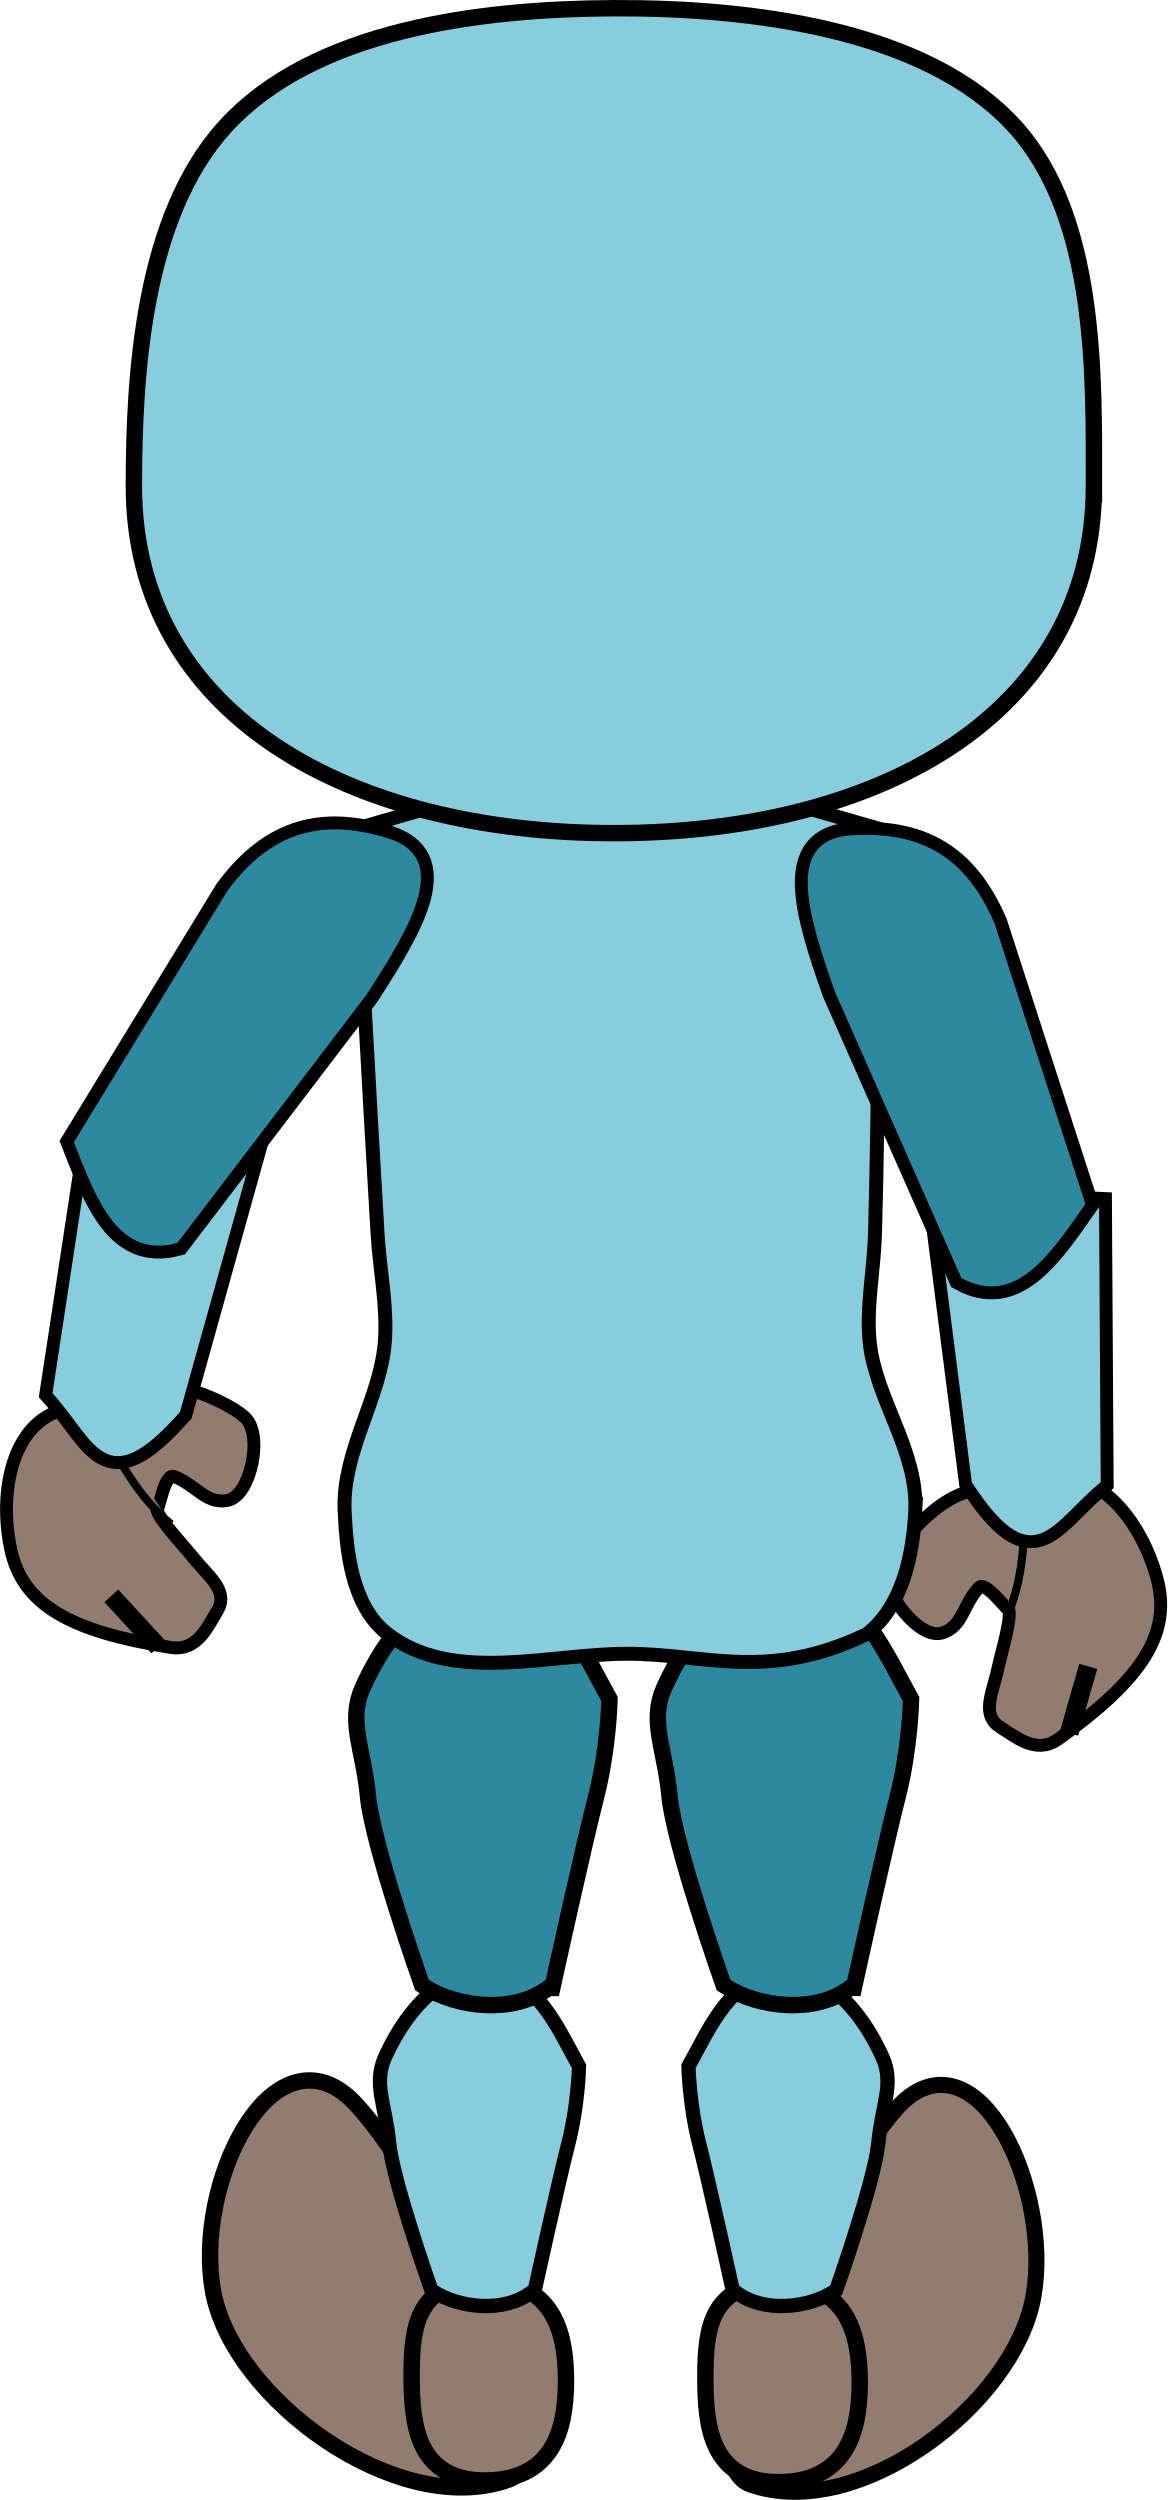
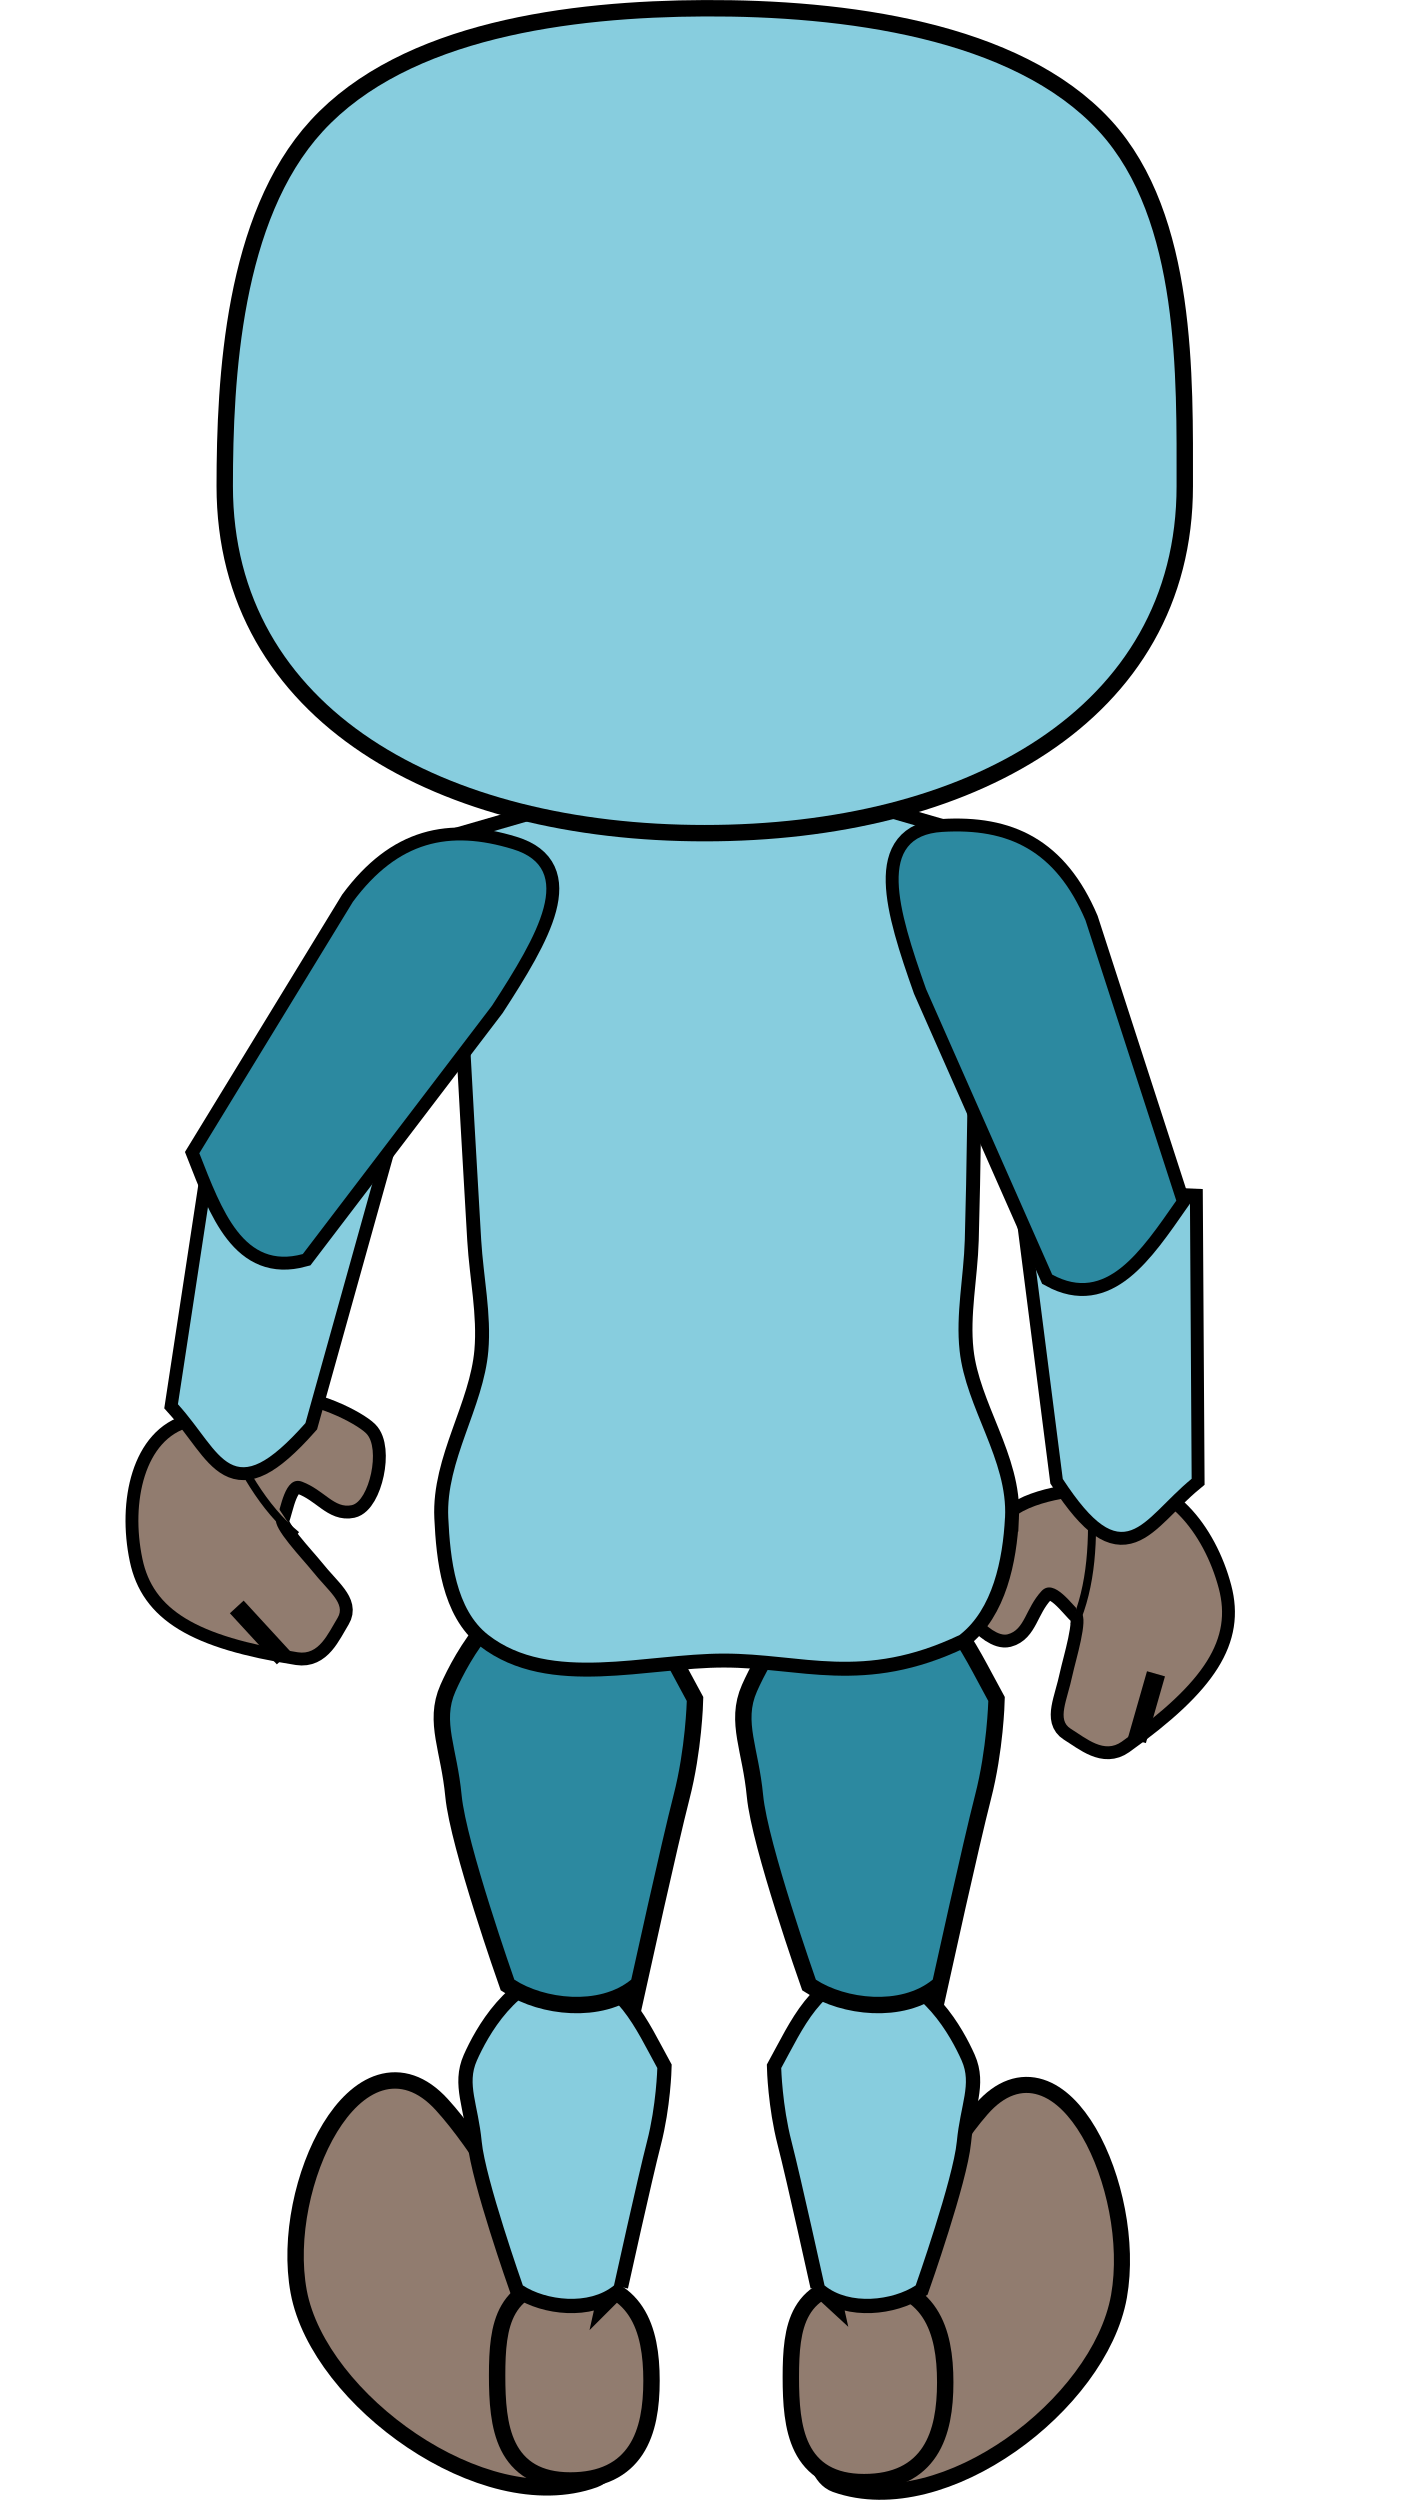
- <svg xmlns="http://www.w3.org/2000/svg" width="24.703mm" height="52.917mm" viewBox="0 0 24.703 52.917" version="1.1" id="svg8">
+ <svg xmlns="http://www.w3.org/2000/svg" width="30mm" height="52.917mm" viewBox="0 0 30 52.917" version="1.1" id="svg8">
  <defs id="defs2" />
-   <g id="layer1" transform="translate(-112.9976,-92.80692)">
-     <g id="g1557" transform="matrix(0.5614488,0,0,0.5614488,49.55524,40.70059)">
-       <path id="rect892-5-0-2-3-2-6-5-6-7" style="fill:#917c6f;fill-opacity:1;stroke:#000000;stroke-width:1.212;stroke-linecap:square;stroke-miterlimit:4;stroke-dasharray:none;stroke-opacity:1;paint-order:markers stroke fill" d="m 140.64,183.813 c 0,0 3.773,-8.33 6.366,-11.295 2.593,-2.965 5.346,2.911 4.655,6.808 -0.691,3.897 -6.403,8.236 -10.286,6.858 -0.78,-0.277 -0.735,-2.371 -0.735,-2.371 z" />
-       <path id="path2040-2-0" style="fill:#917c6f;fill-opacity:1;stroke:#000000;stroke-width:1.237;stroke-linecap:square;stroke-miterlimit:4;stroke-dasharray:none;stroke-opacity:1;paint-order:markers stroke fill" d="m 145.101,182.622 c 0,1.907 -0.529,3.453 -2.751,3.453 -2.223,0 -2.451,-1.74 -2.451,-3.647 0,-1.907 0.228,-3.258 2.451,-3.258 2.223,0 2.751,1.546 2.751,3.453 z" />
-       <path id="rect892-5-0-2-3-2-6-5-3-6" style="fill:#917c6f;fill-opacity:1;stroke:#000000;stroke-width:1.237;stroke-linecap:square;stroke-miterlimit:4;stroke-dasharray:none;stroke-opacity:1;paint-order:markers stroke fill" d="m 132.843,183.629 c 0,0 -3.939,-8.315 -6.646,-11.274 -2.707,-2.959 -5.581,2.905 -4.86,6.795 0.721,3.89 6.743,8.28 10.738,6.845 0.781,-0.28 0.767,-2.367 0.767,-2.367 z" />
-       <path id="path2040-0" style="fill:#917c6f;fill-opacity:1;stroke:#000000;stroke-width:1.237;stroke-linecap:square;stroke-miterlimit:4;stroke-dasharray:none;stroke-opacity:1;paint-order:markers stroke fill" d="m 134.027,182.559 c 0,1.907 -0.529,3.453 -2.751,3.453 -2.223,0 -2.451,-1.74 -2.451,-3.647 0,-1.907 0.228,-3.258 2.451,-3.258 2.223,0 2.751,1.546 2.751,3.453 z" />
-       <g id="g2021-6" style="fill:#917c6f;fill-opacity:1" transform="matrix(4.667022,0,0,4.667022,-111.9467,-24.36127)">
-         <g id="g1742-7-1-3-7" transform="rotate(5.900964,-170.5595,31.67654)" style="fill:#917c6f;fill-opacity:1">
-           <path id="path839-9-65-0-6-1-5" style="fill:#917c6f;fill-opacity:1;stroke:#000000;stroke-width:0.208;stroke-linecap:square;stroke-miterlimit:4;stroke-dasharray:none;stroke-opacity:1;paint-order:markers stroke fill" d="m 56.926,14.399 c 0.147,0.39 -0.024,0.756 -0.653,1.311 -0.13,0.114 -0.283,0.006 -0.421,-0.062 -0.121,-0.06 -0.052,-0.222 -0.03,-0.432 0.013,-0.12 0.083,-0.466 0.019,-0.506 -0.073,-0.047 -0.247,-0.265 -0.338,-0.143 -0.115,0.155 -0.101,0.325 -0.236,0.375 -0.135,0.05 -0.448,-0.261 -0.41,-0.427 0.025,-0.112 0.226,-0.463 0.478,-0.604 0.245,-0.137 0.593,-0.17 0.694,-0.203 0.358,-0.117 0.731,0.25 0.897,0.691 z" />
-           <path style="fill:#917c6f;fill-opacity:1;stroke:#000000;stroke-width:0.151;stroke-linecap:butt;stroke-linejoin:miter;stroke-miterlimit:4;stroke-dasharray:none;stroke-opacity:1" d="m 56.394,15.688 0.098,-0.552 v 0" id="path1529-9-7-5-3" />
-         </g>
-         <path style="fill:#917c6f;fill-opacity:1;stroke:#000000;stroke-width:0.065;stroke-linecap:butt;stroke-linejoin:miter;stroke-miterlimit:4;stroke-dasharray:none;stroke-opacity:1" d="m 56.329,38.174 c 0.142,-0.317 0.159,-0.696 0.135,-1.095" id="path1968-5" />
+   <g id="layer1" transform="translate(-229.7426,-92.80702)">
+     <g id="g2021" style="fill:#917c6f;fill-opacity:1" transform="matrix(2.620291,0,0,2.620291,104.8824,27.18017)">
+       <g id="g1742-7-1-3" transform="rotate(5.900964,-170.5595,31.67654)" style="fill:#917c6f;fill-opacity:1">
+         <path id="path839-9-65-0-6-1" style="fill:#917c6f;fill-opacity:1;stroke:#000000;stroke-width:0.208;stroke-linecap:square;stroke-miterlimit:4;stroke-dasharray:none;stroke-opacity:1;paint-order:markers stroke fill" d="m 56.926,14.399 c 0.147,0.39 -0.024,0.756 -0.653,1.311 -0.13,0.114 -0.283,0.006 -0.421,-0.062 -0.121,-0.06 -0.052,-0.222 -0.03,-0.432 0.013,-0.12 0.083,-0.466 0.019,-0.506 -0.073,-0.047 -0.247,-0.265 -0.338,-0.143 -0.115,0.155 -0.101,0.325 -0.236,0.375 -0.135,0.05 -0.448,-0.261 -0.41,-0.427 0.025,-0.112 0.226,-0.463 0.478,-0.604 0.245,-0.137 0.593,-0.17 0.694,-0.203 0.358,-0.117 0.731,0.25 0.897,0.691 z" />
+         <path style="fill:#917c6f;fill-opacity:1;stroke:#000000;stroke-width:0.151;stroke-linecap:butt;stroke-linejoin:miter;stroke-miterlimit:4;stroke-dasharray:none;stroke-opacity:1" d="m 56.394,15.688 0.098,-0.552 v 0" id="path1529-9-7-5" />
      </g>
-       <path id="rect892-5-3-9-1-7-2-7-1-3-4" style="fill:#87cdde;fill-opacity:1;stroke:#000000;stroke-width:0.973;stroke-linecap:square;stroke-miterlimit:4;stroke-dasharray:none;stroke-opacity:1;paint-order:markers stroke fill" d="m 154.432,138.227 0.063,10.457 c -1.92,1.589 -2.523,3.571 -4.859,0.007 l -1.371,-10.729 z" />
-       <g id="g2015-6" transform="matrix(4.172614,-2.090545,2.090545,4.172614,-146.7164,86.79609)" style="fill:#917c6f;fill-opacity:1">
+       <path style="fill:#917c6f;fill-opacity:1;stroke:#000000;stroke-width:0.065;stroke-linecap:butt;stroke-linejoin:miter;stroke-miterlimit:4;stroke-dasharray:none;stroke-opacity:1" d="m 56.329,38.174 c 0.142,-0.317 0.159,-0.696 0.135,-1.095" id="path1968" />
+     </g>
+     <g id="g889" transform="translate(-0.3094194)">
+       <path id="rect892-5-0-2-3-2-6-5-6-7" style="fill:#917c6f;fill-opacity:1;stroke:#000000;stroke-width:0.68;stroke-linecap:square;stroke-miterlimit:4;stroke-dasharray:none;stroke-opacity:1;paint-order:markers stroke fill" d="m 247.382,143.902 c 0,0 2.119,-4.677 3.574,-6.341 1.456,-1.665 3.002,1.634 2.614,3.822 -0.388,2.188 -3.595,4.624 -5.775,3.85 -0.438,-0.155 -0.413,-1.331 -0.413,-1.331 z" />
+       <path id="path2040-2-0" style="fill:#917c6f;fill-opacity:1;stroke:#000000;stroke-width:0.694;stroke-linecap:square;stroke-miterlimit:4;stroke-dasharray:none;stroke-opacity:1;paint-order:markers stroke fill" d="m 249.886,143.233 c 0,1.071 -0.297,1.939 -1.545,1.939 -1.248,0 -1.376,-0.977 -1.376,-2.048 0,-1.071 0.128,-1.829 1.376,-1.829 1.248,0 1.545,0.868 1.545,1.939 z" />
+       <path id="rect892-5-0-2-3-2-6-5-3-6" style="fill:#917c6f;fill-opacity:1;stroke:#000000;stroke-width:0.694;stroke-linecap:square;stroke-miterlimit:4;stroke-dasharray:none;stroke-opacity:1;paint-order:markers stroke fill" d="m 243.004,143.799 c 0,0 -2.212,-4.668 -3.731,-6.33 -1.52,-1.661 -3.133,1.631 -2.728,3.815 0.405,2.184 3.786,4.649 6.029,3.843 0.438,-0.157 0.431,-1.329 0.431,-1.329 z" />
+       <path id="path2040-0" style="fill:#917c6f;fill-opacity:1;stroke:#000000;stroke-width:0.694;stroke-linecap:square;stroke-miterlimit:4;stroke-dasharray:none;stroke-opacity:1;paint-order:markers stroke fill" d="m 243.669,143.198 c 0,1.071 -0.297,1.939 -1.545,1.939 -1.248,0 -1.376,-0.977 -1.376,-2.048 0,-1.071 0.128,-1.829 1.376,-1.829 1.248,0 1.545,0.868 1.545,1.939 z" />
+       <path id="rect875-9-1-1" style="fill:#87cdde;fill-opacity:1;stroke:#000000;stroke-width:0.605;stroke-linecap:square;stroke-miterlimit:4;stroke-dasharray:none;stroke-opacity:1;paint-order:markers stroke fill" d="m 243.048,141.183 c 0,0 0.502,-2.281 0.699,-3.047 0.198,-0.766 0.218,-1.555 0.218,-1.555 -0.466,-0.847 -0.854,-1.791 -1.888,-1.918 -1.084,0.095 -1.709,1.26 -1.931,1.759 -0.222,0.499 0.026,0.925 0.102,1.713 0.075,0.788 0.871,3.047 0.871,3.047 0.484,0.318 1.398,0.436 1.93,0 z" />
+       <path id="rect875-9-1-1-5" style="fill:#2c89a0;fill-opacity:1;stroke:#000000;stroke-width:0.694;stroke-linecap:square;stroke-miterlimit:4;stroke-dasharray:none;stroke-opacity:1;paint-order:markers stroke fill" d="m 243.413,134.711 c 0,0 0.643,-2.924 0.896,-3.906 0.254,-0.982 0.28,-1.993 0.28,-1.993 -0.597,-1.085 -1.094,-2.296 -2.421,-2.458 -1.389,0.121 -2.19,1.615 -2.475,2.254 -0.285,0.639 0.034,1.186 0.13,2.196 0.096,1.01 1.116,3.906 1.116,3.906 0.62,0.407 1.792,0.559 2.473,0 z" />
+       <path id="rect875-9-1-1-1" style="fill:#87cdde;fill-opacity:1;stroke:#000000;stroke-width:0.605;stroke-linecap:square;stroke-miterlimit:4;stroke-dasharray:none;stroke-opacity:1;paint-order:markers stroke fill" d="m 247.505,141.183 c 0,0 -0.502,-2.281 -0.699,-3.047 -0.198,-0.766 -0.218,-1.555 -0.218,-1.555 0.466,-0.847 0.854,-1.791 1.888,-1.918 1.084,0.095 1.709,1.26 1.931,1.759 0.222,0.499 -0.026,0.925 -0.102,1.713 -0.075,0.788 -0.871,3.047 -0.871,3.047 -0.484,0.318 -1.398,0.436 -1.93,0 z" />
+       <path id="rect875-9-1-1-5-9" style="fill:#2c89a0;fill-opacity:1;stroke:#000000;stroke-width:0.694;stroke-linecap:square;stroke-miterlimit:4;stroke-dasharray:none;stroke-opacity:1;paint-order:markers stroke fill" d="m 249.795,134.711 c 0,0 0.643,-2.924 0.896,-3.906 0.254,-0.982 0.28,-1.993 0.28,-1.993 -0.597,-1.085 -1.094,-2.296 -2.421,-2.458 -1.389,0.121 -2.19,1.615 -2.475,2.254 -0.285,0.639 0.034,1.186 0.13,2.196 0.096,1.01 1.116,3.906 1.116,3.906 0.62,0.407 1.792,0.559 2.473,0 z" />
+     </g>
+     <path id="rect856-1-3-8-6-8-8" style="fill:#87cdde;fill-opacity:1;stroke:#000000;stroke-width:0.591;stroke-linecap:square;stroke-miterlimit:4;stroke-dasharray:none;stroke-opacity:1;paint-order:markers stroke fill" d="m 251.015,124.93 c -0.046,0.887 -0.259,1.942 -0.961,2.485 -2.052,0.978 -3.321,0.393 -4.989,0.393 -1.667,-4e-5 -3.669,0.63 -4.986,-0.393 -0.691,-0.537 -0.807,-1.611 -0.848,-2.485 -0.056,-1.208 0.744,-2.323 0.848,-3.527 0.067,-0.781 -0.104,-1.565 -0.151,-2.348 -0.169,-2.814 -0.47,-8.443 -0.47,-8.443 l 4.313,-1.248 h 2.182 l 4.313,1.248 c 0,0 -0.02,5.63 -0.102,8.443 -0.023,0.783 -0.195,1.569 -0.109,2.348 0.133,1.211 1.024,2.31 0.961,3.527 z" />
+     <path id="rect892-5-3-9-1-7-2-7-1-3-4-0" style="fill:#87cdde;fill-opacity:1;stroke:#000000;stroke-width:0.546;stroke-linecap:square;stroke-miterlimit:4;stroke-dasharray:none;stroke-opacity:1;paint-order:markers stroke fill" d="m 254.93,118.237 0.036,5.871 c -1.078,0.892 -1.417,2.005 -2.728,0.004 l -0.77,-6.024 z" />
+     <path id="rect892-5-3-9-1-7-2-77-6-8-4" style="fill:#2c89a0;fill-opacity:1;stroke:#000000;stroke-width:0.547;stroke-linecap:square;stroke-miterlimit:4;stroke-dasharray:none;stroke-opacity:1;paint-order:markers stroke fill" d="m 254.641,118.221 c -0.748,1.072 -1.486,2.188 -2.627,1.565 l -2.67,-6.045 c -0.6,-1.694 -1.061,-3.239 0.343,-3.325 1.404,-0.086 2.401,0.393 3.032,1.871 z" />
+     <path id="path833-8" style="fill:#87cdde;fill-opacity:1;stroke:#000000;stroke-width:0.694;stroke-linecap:square;stroke-miterlimit:4;stroke-dasharray:none;stroke-opacity:1;paint-order:markers stroke fill" d="m 254.647,103.097 c 0,4.726 -4.471,7.172 -9.987,7.172 -5.516,10e-6 -9.987,-2.446 -9.987,-7.172 0,-2.296 0.182,-5.633 1.899,-7.506 1.818,-1.983 5.257,-2.424 8.088,-2.436 2.913,-0.012 6.528,0.448 8.347,2.436 1.713,1.872 1.64,5.214 1.64,7.506 z" />
+     <g id="g864" transform="translate(0.5357724,0.234322)">
+       <g id="g2015-6" transform="matrix(2.342709,-1.173734,1.173734,2.342709,86.04565,89.43224)" style="fill:#917c6f;fill-opacity:1">
        <g id="g1742-7-1-1-2" transform="matrix(-0.9947011,0.1028093,0.1028093,0.9947011,98.84265,17.14372)" style="fill:#917c6f;fill-opacity:1">
          <path id="path839-9-65-0-6-1-7-9" style="fill:#917c6f;fill-opacity:1;stroke:#000000;stroke-width:0.208;stroke-linecap:square;stroke-miterlimit:4;stroke-dasharray:none;stroke-opacity:1;paint-order:markers stroke fill" d="m 56.926,14.399 c 0.147,0.39 -0.024,0.756 -0.653,1.311 -0.13,0.114 -0.283,0.006 -0.421,-0.062 -0.121,-0.06 -0.052,-0.222 -0.03,-0.432 0.013,-0.12 0.083,-0.466 0.019,-0.506 -0.073,-0.047 -0.247,-0.265 -0.338,-0.143 -0.115,0.155 -0.101,0.325 -0.236,0.375 -0.135,0.05 -0.448,-0.261 -0.41,-0.427 0.025,-0.112 0.226,-0.463 0.478,-0.604 0.245,-0.137 0.593,-0.17 0.694,-0.203 0.358,-0.117 0.731,0.25 0.897,0.691 z" />
          <path style="fill:#917c6f;fill-opacity:1;stroke:#000000;stroke-width:0.151;stroke-linecap:butt;stroke-linejoin:miter;stroke-miterlimit:4;stroke-dasharray:none;stroke-opacity:1" d="m 56.394,15.688 0.098,-0.552 v 0" id="path1529-9-7-5-5-1" />
        </g>
        <path style="fill:#917c6f;fill-opacity:1;stroke:#000000;stroke-width:0.065;stroke-linecap:butt;stroke-linejoin:miter;stroke-miterlimit:4;stroke-dasharray:none;stroke-opacity:1" d="M 44.897,37.706 C 44.755,37.389 44.738,37.01 44.762,36.611" id="path1968-9-2" />
      </g>
-       <path id="rect892-5-3-9-1-7-2-7-1-3-4-6-93" style="fill:#87cdde;fill-opacity:1;stroke:#000000;stroke-width:0.973;stroke-linecap:square;stroke-miterlimit:4;stroke-dasharray:none;stroke-opacity:1;paint-order:markers stroke fill" d="m 116.551,134.992 -1.575,10.338 c 1.67,1.85 1.98,3.899 4.807,0.71 l 2.908,-10.418 z" />
-       <path id="rect875-9-1-1" style="fill:#87cdde;fill-opacity:1;stroke:#000000;stroke-width:1.077;stroke-linecap:square;stroke-miterlimit:4;stroke-dasharray:none;stroke-opacity:1;paint-order:markers stroke fill" d="m 132.921,178.969 c 0,0 0.893,-4.063 1.245,-5.427 0.352,-1.364 0.389,-2.769 0.389,-2.769 -0.829,-1.508 -1.52,-3.19 -3.363,-3.416 -1.93,0.168 -3.043,2.244 -3.44,3.133 -0.396,0.888 0.047,1.648 0.181,3.052 0.133,1.404 1.551,5.427 1.551,5.427 0.862,0.566 2.491,0.777 3.437,0 z" />
-       <path id="rect875-9-1-1-5" style="fill:#2c89a0;fill-opacity:1;stroke:#000000;stroke-width:1.237;stroke-linecap:square;stroke-miterlimit:4;stroke-dasharray:none;stroke-opacity:1;paint-order:markers stroke fill" d="m 133.571,167.443 c 0,0 1.145,-5.208 1.596,-6.956 0.452,-1.748 0.498,-3.549 0.498,-3.549 -1.063,-1.933 -1.949,-4.089 -4.311,-4.378 -2.474,0.216 -3.901,2.877 -4.409,4.015 -0.508,1.139 0.06,2.112 0.232,3.912 0.171,1.799 1.988,6.956 1.988,6.956 1.104,0.725 3.193,0.996 4.405,0 z" />
-       <path id="rect875-9-1-1-1" style="fill:#87cdde;fill-opacity:1;stroke:#000000;stroke-width:1.077;stroke-linecap:square;stroke-miterlimit:4;stroke-dasharray:none;stroke-opacity:1;paint-order:markers stroke fill" d="m 140.859,178.969 c 0,0 -0.893,-4.063 -1.245,-5.427 -0.352,-1.364 -0.389,-2.769 -0.389,-2.769 0.829,-1.508 1.52,-3.19 3.363,-3.416 1.93,0.168 3.044,2.244 3.44,3.133 0.396,0.888 -0.047,1.648 -0.181,3.052 -0.133,1.404 -1.551,5.427 -1.551,5.427 -0.862,0.566 -2.491,0.777 -3.437,0 z" />
-       <path id="rect875-9-1-1-5-9" style="fill:#2c89a0;fill-opacity:1;stroke:#000000;stroke-width:1.237;stroke-linecap:square;stroke-miterlimit:4;stroke-dasharray:none;stroke-opacity:1;paint-order:markers stroke fill" d="m 144.939,167.443 c 0,0 1.145,-5.208 1.596,-6.956 0.452,-1.748 0.498,-3.549 0.498,-3.549 -1.063,-1.933 -1.949,-4.089 -4.311,-4.378 -2.474,0.216 -3.901,2.877 -4.409,4.015 -0.508,1.139 0.06,2.112 0.232,3.912 0.171,1.799 1.988,6.956 1.988,6.956 1.104,0.725 3.193,0.996 4.405,0 z" />
-       <path id="rect856-1-3-8-6-8" style="fill:#87cdde;fill-opacity:1;stroke:#000000;stroke-width:1.053;stroke-linecap:square;stroke-miterlimit:4;stroke-dasharray:none;stroke-opacity:1;paint-order:markers stroke fill" d="m 147.241,149.764 c -0.081,1.58 -0.461,3.458 -1.712,4.427 -3.654,1.743 -5.915,0.7 -8.886,0.7 -2.969,-7e-5 -6.535,1.121 -8.88,-0.7 -1.231,-0.956 -1.438,-2.869 -1.51,-4.427 -0.1,-2.152 1.325,-4.137 1.51,-6.283 0.12,-1.392 -0.185,-2.788 -0.269,-4.182 -0.301,-5.012 -0.838,-15.038 -0.838,-15.038 l 7.681,-2.222 h 3.887 l 7.681,2.222 c 0,0 -0.035,10.027 -0.182,15.038 -0.041,1.395 -0.347,2.795 -0.195,4.182 0.238,2.158 1.823,4.115 1.712,6.283 z" />
-       <path id="rect892-5-3-9-1-7-2-77-6-8" style="fill:#2c89a0;fill-opacity:1;stroke:#000000;stroke-width:0.975;stroke-linecap:square;stroke-miterlimit:4;stroke-dasharray:none;stroke-opacity:1;paint-order:markers stroke fill" d="m 153.918,138.198 c -1.333,1.909 -2.647,3.897 -4.679,2.788 l -4.755,-10.767 c -1.068,-3.017 -1.889,-5.768 0.612,-5.921 2.501,-0.153 4.276,0.701 5.4,3.332 z" />
-       <path id="path833" style="fill:#87cdde;fill-opacity:1;stroke:#000000;stroke-width:1.237;stroke-linecap:square;stroke-miterlimit:4;stroke-dasharray:none;stroke-opacity:1;paint-order:markers stroke fill" d="m 153.928,111.134 c 0,8.417 -7.964,12.774 -17.787,12.774 -9.824,0 -17.787,-4.357 -17.787,-12.774 0,-4.089 0.324,-10.034 3.383,-13.37 3.238,-3.531 9.364,-4.317 14.405,-4.338 5.188,-0.022 11.628,0.799 14.867,4.338 3.05,3.334 2.921,9.287 2.921,13.37 z" />
-       <path id="rect892-5-3-9-1-7-2-77-6-8-2-90" style="fill:#2c89a0;fill-opacity:1;stroke:#000000;stroke-width:0.975;stroke-linecap:square;stroke-miterlimit:4;stroke-dasharray:none;stroke-opacity:1;paint-order:markers stroke fill" d="m 115.783,135.867 c 0.851,2.167 1.666,4.407 3.901,3.801 l 7.133,-9.363 c 1.742,-2.685 3.181,-5.17 0.785,-5.901 -2.396,-0.731 -4.322,-0.315 -6.028,1.982 z" />
+       <path id="rect892-5-3-9-1-7-2-7-1-3-4-6-93" style="fill:#87cdde;fill-opacity:1;stroke:#000000;stroke-width:0.546;stroke-linecap:square;stroke-miterlimit:4;stroke-dasharray:none;stroke-opacity:1;paint-order:markers stroke fill" d="m 233.857,116.492 -0.884,5.804 c 0.938,1.039 1.112,2.189 2.699,0.399 l 1.633,-5.849 z" />
+       <path id="rect892-5-3-9-1-7-2-77-6-8-2-90" style="fill:#2c89a0;fill-opacity:1;stroke:#000000;stroke-width:0.547;stroke-linecap:square;stroke-miterlimit:4;stroke-dasharray:none;stroke-opacity:1;paint-order:markers stroke fill" d="m 233.426,116.983 c 0.478,1.217 0.936,2.474 2.19,2.134 l 4.005,-5.257 c 0.978,-1.507 1.786,-2.902 0.441,-3.313 -1.345,-0.411 -2.427,-0.177 -3.385,1.113 z" />
    </g>
  </g>
</svg>
